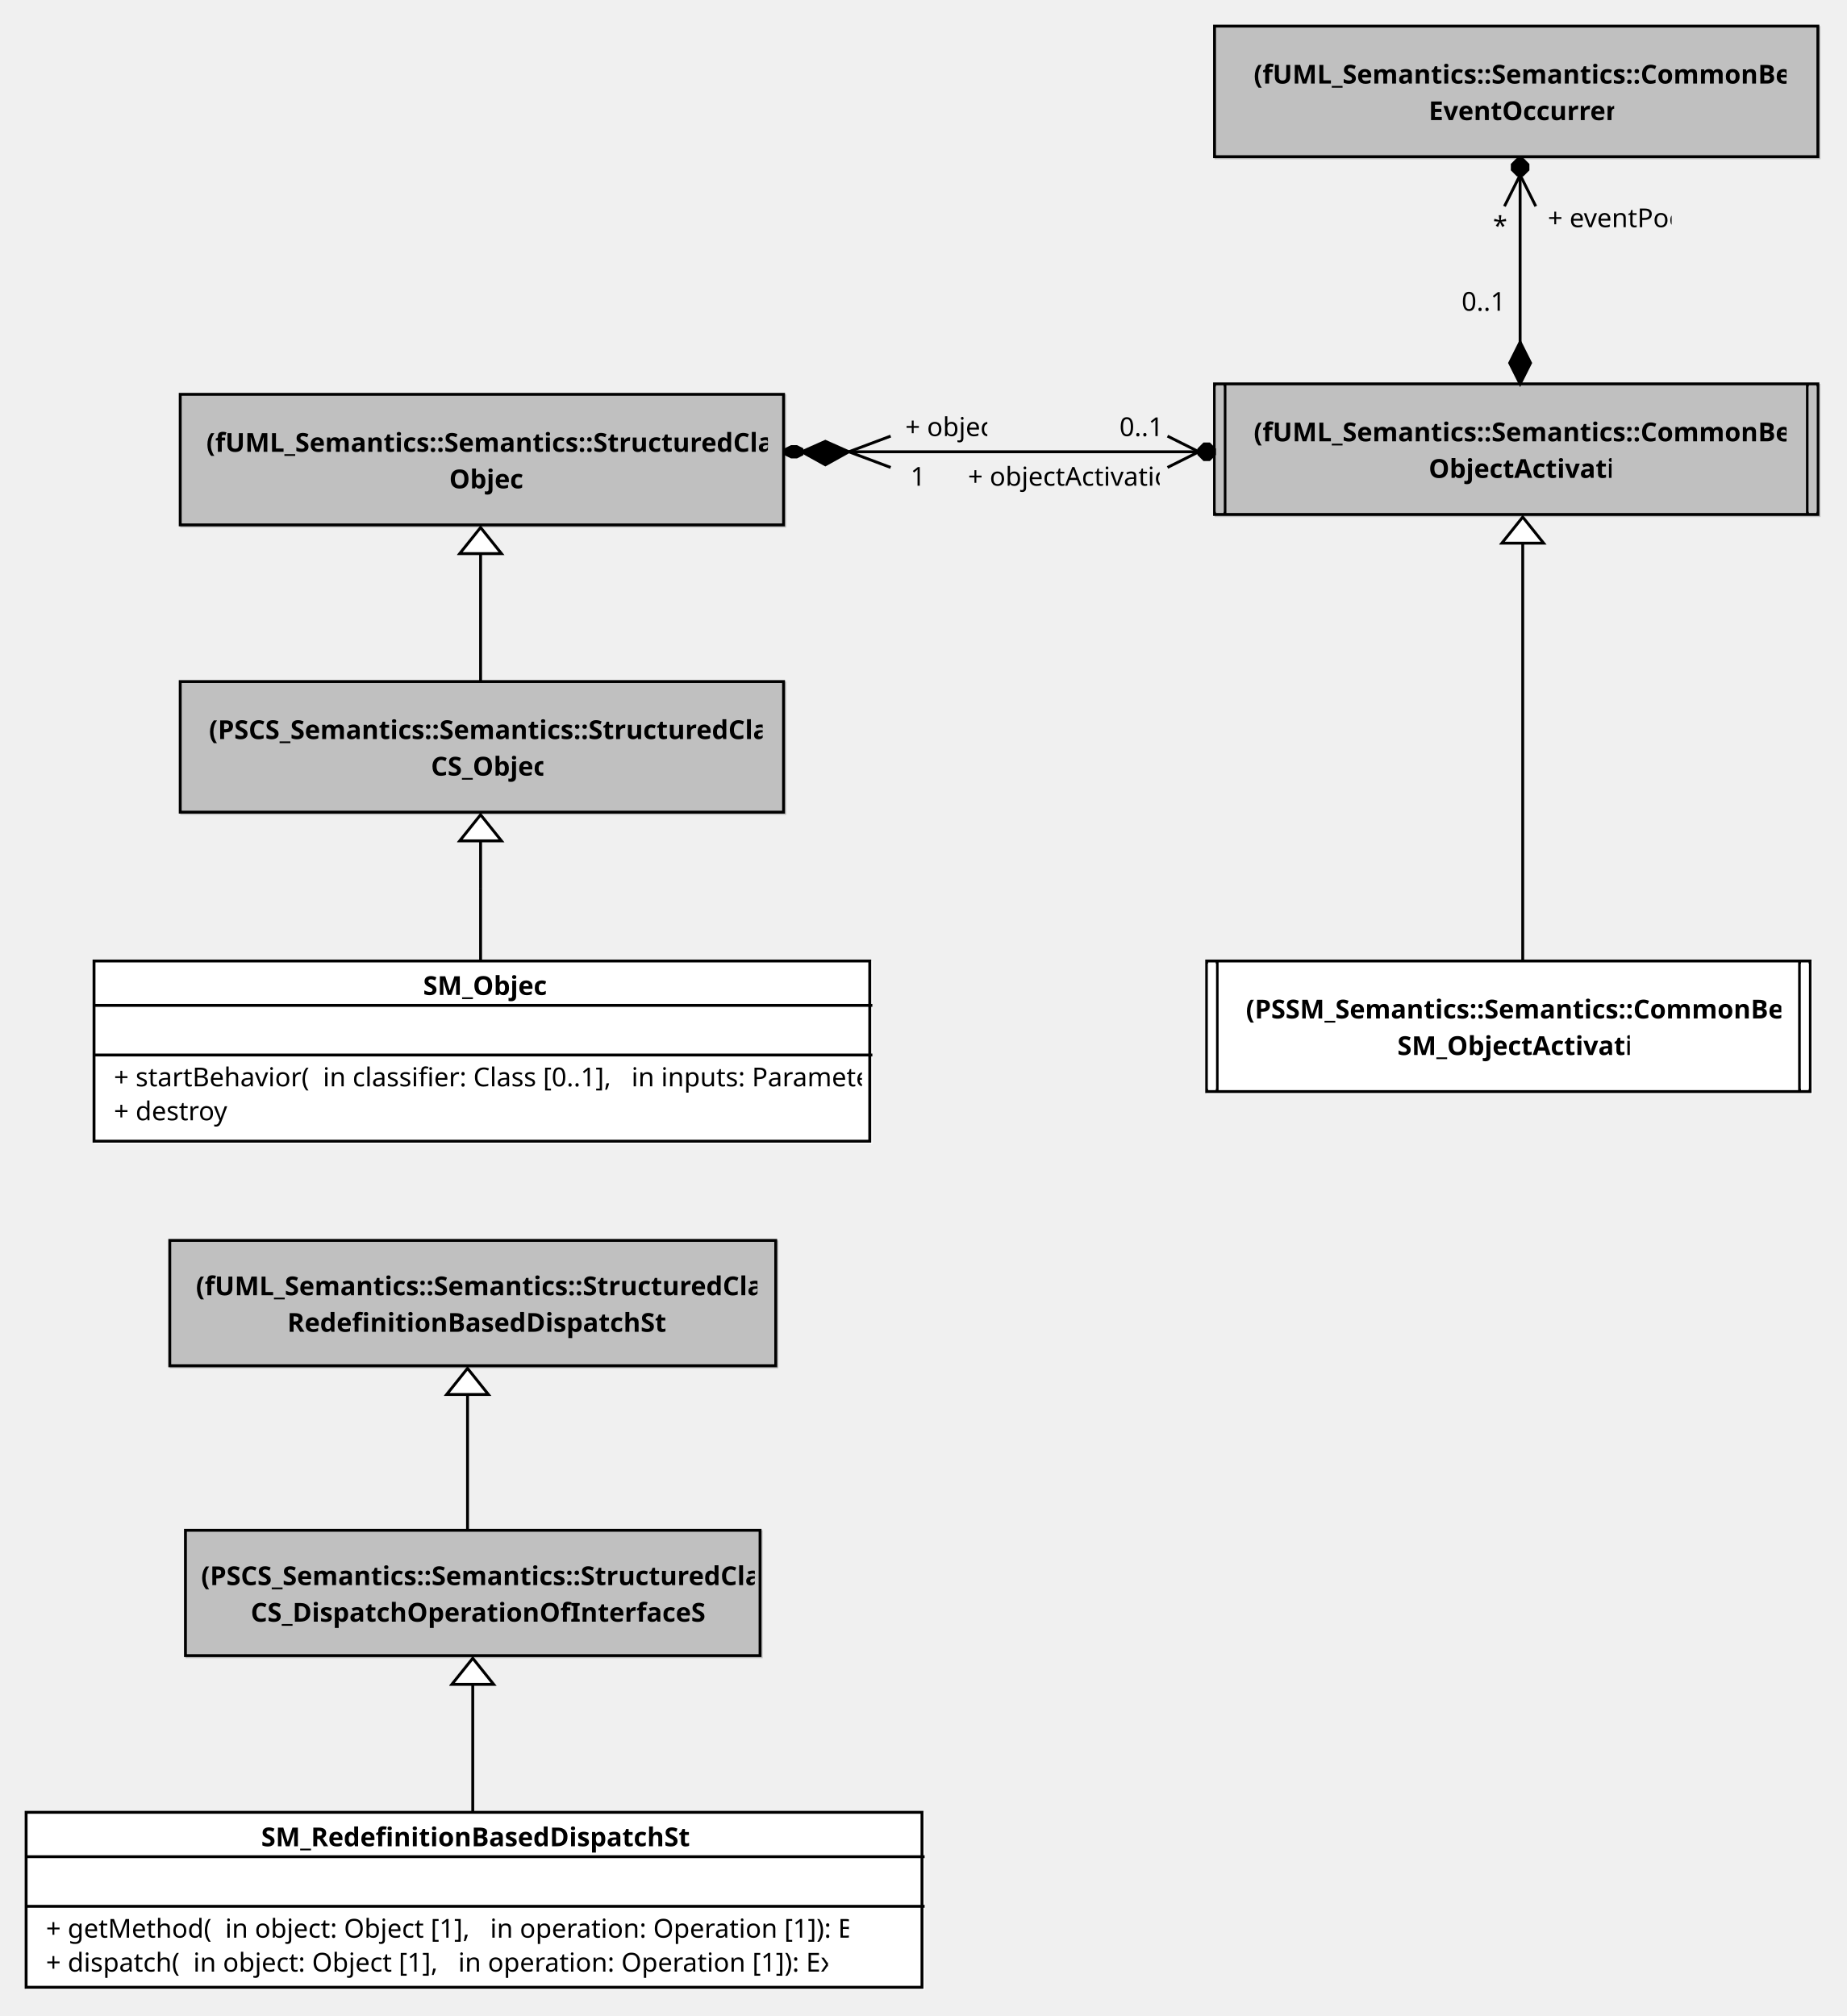
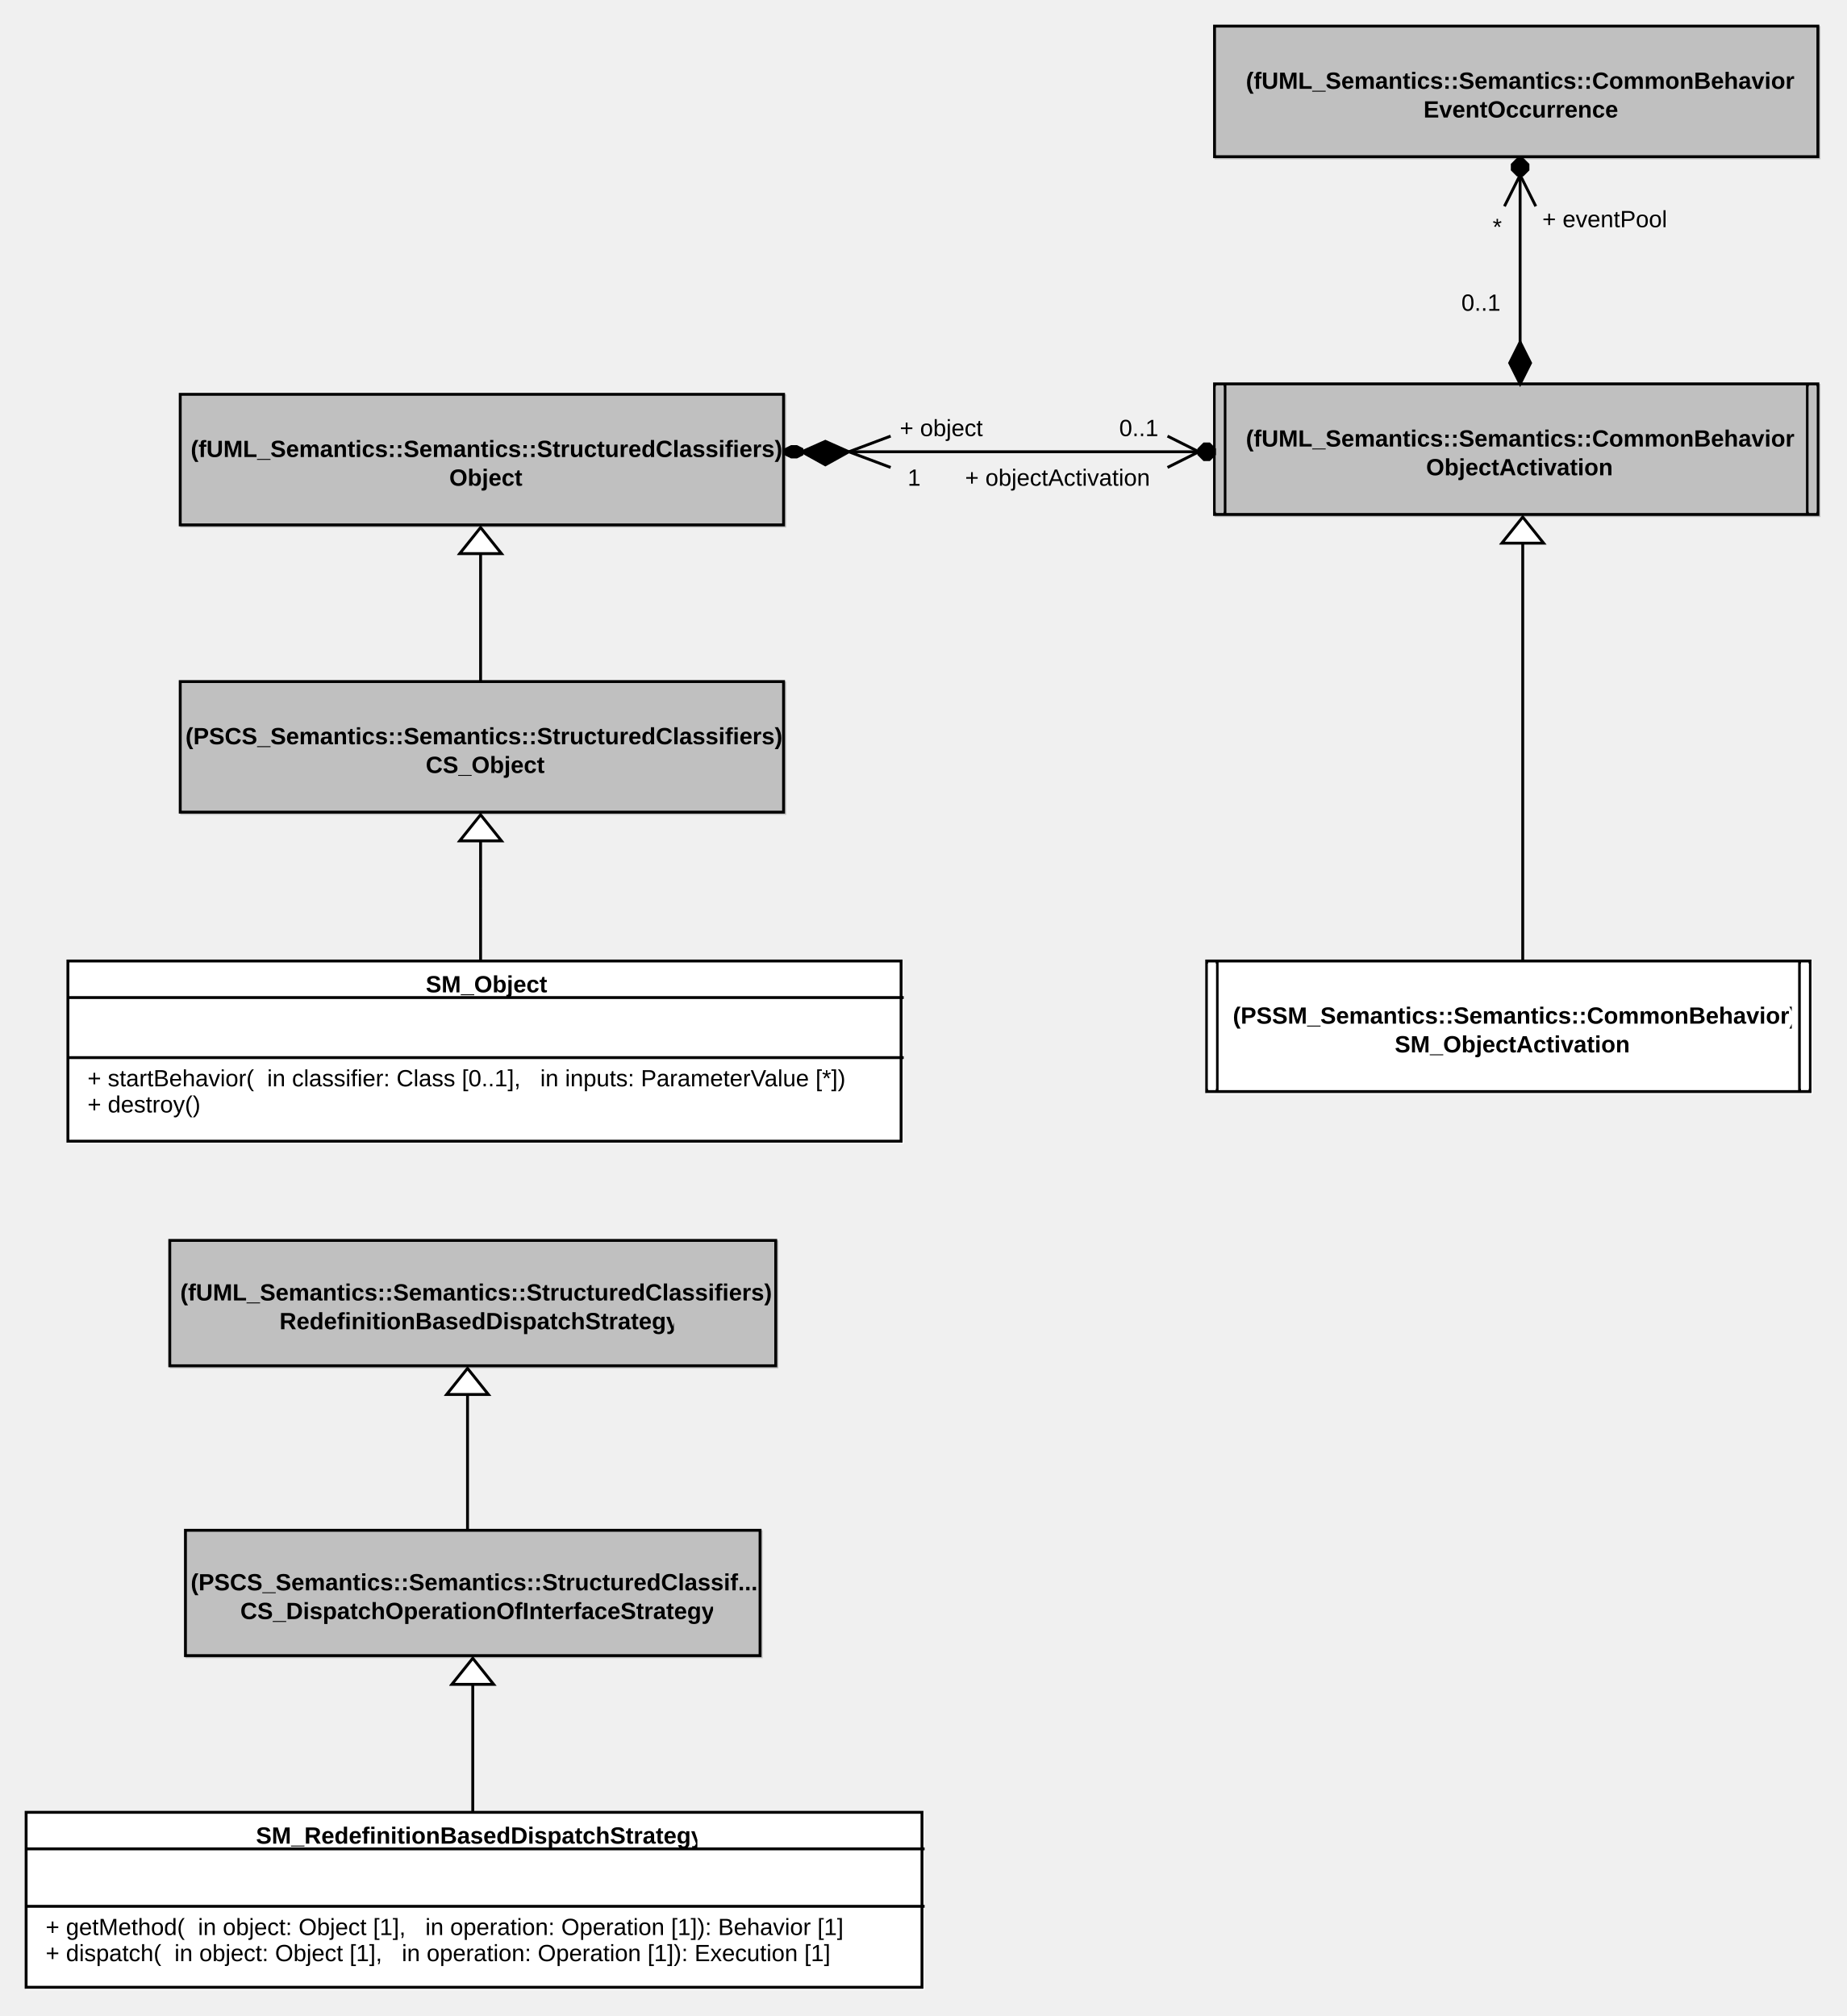
<svg xmlns="http://www.w3.org/2000/svg" stroke-dasharray="none" shape-rendering="auto" font-family="'Dialog'" width="707" text-rendering="auto" fill-opacity="1" contentScriptType="text/ecmascript" color-interpolation="auto" color-rendering="auto" preserveAspectRatio="xMidYMid meet" font-size="12" viewBox="0 0 707 772" fill="black" stroke="black" image-rendering="auto" stroke-miterlimit="10" zoomAndPan="magnify" version="1.0" stroke-linecap="square" stroke-linejoin="miter" contentStyleType="text/css" font-style="normal" height="772" stroke-width="1" stroke-dashoffset="0" font-weight="normal" stroke-opacity="1">
  <defs id="genericDefs" />
  <g>
    <defs id="defs1">
      <clipPath clipPathUnits="userSpaceOnUse" id="clipPath1">
-         <path d="M35 367 L335 367 L335 439 L35 439 L35 367 Z" />
+         <path d="M25 367 L347 367 L347 439 L25 439 L25 367 Z" />
      </clipPath>
      <clipPath clipPathUnits="userSpaceOnUse" id="clipPath2">
-         <path d="M161 370 L209 370 L209 385 L161 385 L161 370 Z" />
+         <path d="M162 370 L210 370 L210 382 L162 382 L162 370 Z" />
      </clipPath>
      <clipPath clipPathUnits="userSpaceOnUse" id="clipPath3">
-         <path d="M35 384 L335 384 L335 404 L35 404 L35 384 Z" />
+         <path d="M25 381 L347 381 L347 405 L25 405 L25 381 Z" />
      </clipPath>
      <clipPath clipPathUnits="userSpaceOnUse" id="clipPath4">
-         <path d="M40 405 L330 405 L330 420 L40 420 L40 405 Z" />
+         <path d="M30 406 L342 406 L342 418 L30 418 L30 406 Z" />
      </clipPath>
      <clipPath clipPathUnits="userSpaceOnUse" id="clipPath5">
-         <path d="M40 418 L87 418 L87 433 L40 433 L40 418 Z" />
+         <path d="M30 416 L80 416 L80 428 L30 428 L30 416 Z" />
      </clipPath>
      <clipPath clipPathUnits="userSpaceOnUse" id="clipPath6">
-         <path d="M35 403 L335 403 L335 438 L35 438 L35 403 Z" />
+         <path d="M25 404 L347 404 L347 439 L25 439 L25 404 Z" />
      </clipPath>
      <clipPath clipPathUnits="userSpaceOnUse" id="clipPath7">
        <path d="M68 260 L302 260 L302 313 L68 313 L68 260 Z" />
      </clipPath>
      <clipPath clipPathUnits="userSpaceOnUse" id="clipPath8">
-         <path d="M79 272 L292 272 L292 287 L79 287 L79 272 Z" />
+         <path d="M70 275 L301 275 L301 287 L70 287 L70 275 Z" />
      </clipPath>
      <clipPath clipPathUnits="userSpaceOnUse" id="clipPath9">
-         <path d="M164 286 L208 286 L208 301 L164 301 L164 286 Z" />
+         <path d="M162 286 L209 286 L209 298 L162 298 L162 286 Z" />
      </clipPath>
      <clipPath clipPathUnits="userSpaceOnUse" id="clipPath10">
        <path d="M68 150 L302 150 L302 203 L68 203 L68 150 Z" />
      </clipPath>
      <clipPath clipPathUnits="userSpaceOnUse" id="clipPath11">
-         <path d="M78 162 L294 162 L294 177 L78 177 L78 162 Z" />
+         <path d="M72 165 L300 165 L300 177 L72 177 L72 165 Z" />
      </clipPath>
      <clipPath clipPathUnits="userSpaceOnUse" id="clipPath12">
-         <path d="M171 176 L200 176 L200 191 L171 191 L171 176 Z" />
+         <path d="M171 176 L201 176 L201 188 L171 188 L171 176 Z" />
      </clipPath>
      <clipPath clipPathUnits="userSpaceOnUse" id="clipPath13">
        <path d="M464 146 L698 146 L698 199 L464 199 L464 146 Z" />
      </clipPath>
      <clipPath clipPathUnits="userSpaceOnUse" id="clipPath14">
-         <path d="M479 158 L684 158 L684 173 L479 173 L479 158 Z" />
+         <path d="M476 161 L687 161 L687 173 L476 173 L476 161 Z" />
      </clipPath>
      <clipPath clipPathUnits="userSpaceOnUse" id="clipPath15">
-         <path d="M546 172 L617 172 L617 187 L546 187 L546 172 Z" />
+         <path d="M545 172 L618 172 L618 184 L545 184 L545 172 Z" />
      </clipPath>
      <clipPath clipPathUnits="userSpaceOnUse" id="clipPath16">
        <path d="M461 367 L695 367 L695 420 L461 420 L461 367 Z" />
      </clipPath>
      <clipPath clipPathUnits="userSpaceOnUse" id="clipPath17">
-         <path d="M476 379 L682 379 L682 394 L476 394 L476 379 Z" />
+         <path d="M471 382 L686 382 L686 394 L471 394 L471 382 Z" />
      </clipPath>
      <clipPath clipPathUnits="userSpaceOnUse" id="clipPath18">
-         <path d="M534 393 L624 393 L624 408 L534 408 L534 393 Z" />
+         <path d="M533 393 L624 393 L624 405 L533 405 L533 393 Z" />
      </clipPath>
      <clipPath clipPathUnits="userSpaceOnUse" id="clipPath19">
        <path d="M464 9 L698 9 L698 62 L464 62 L464 9 Z" />
      </clipPath>
      <clipPath clipPathUnits="userSpaceOnUse" id="clipPath20">
-         <path d="M479 21 L684 21 L684 36 L479 36 L479 21 Z" />
+         <path d="M476 24 L687 24 L687 36 L476 36 L476 24 Z" />
      </clipPath>
      <clipPath clipPathUnits="userSpaceOnUse" id="clipPath21">
-         <path d="M546 35 L618 35 L618 50 L546 50 L546 35 Z" />
+         <path d="M544 35 L620 35 L620 47 L544 47 L544 35 Z" />
      </clipPath>
      <clipPath clipPathUnits="userSpaceOnUse" id="clipPath22">
        <path d="M9 693 L355 693 L355 763 L9 763 L9 693 Z" />
      </clipPath>
      <clipPath clipPathUnits="userSpaceOnUse" id="clipPath23">
-         <path d="M99 696 L264 696 L264 711 L99 711 L99 696 Z" />
+         <path d="M97 696 L267 696 L267 708 L97 708 L97 696 Z" />
      </clipPath>
      <clipPath clipPathUnits="userSpaceOnUse" id="clipPath24">
-         <path d="M9 710 L355 710 L355 730 L9 730 L9 710 Z" />
+         <path d="M9 707 L355 707 L355 730 L9 730 L9 707 Z" />
      </clipPath>
      <clipPath clipPathUnits="userSpaceOnUse" id="clipPath25">
-         <path d="M14 731 L325 731 L325 746 L14 746 L14 731 Z" />
+         <path d="M14 731 L340 731 L340 743 L14 743 L14 731 Z" />
      </clipPath>
      <clipPath clipPathUnits="userSpaceOnUse" id="clipPath26">
-         <path d="M14 744 L317 744 L317 759 L14 759 L14 744 Z" />
+         <path d="M14 741 L337 741 L337 753 L14 753 L14 741 Z" />
      </clipPath>
      <clipPath clipPathUnits="userSpaceOnUse" id="clipPath27">
        <path d="M9 729 L355 729 L355 762 L9 762 L9 729 Z" />
      </clipPath>
      <clipPath clipPathUnits="userSpaceOnUse" id="clipPath28">
        <path d="M70 585 L293 585 L293 636 L70 636 L70 585 Z" />
      </clipPath>
      <clipPath clipPathUnits="userSpaceOnUse" id="clipPath29">
-         <path d="M76 596 L289 596 L289 611 L76 611 L76 596 Z" />
+         <path d="M72 599 L292 599 L292 611 L72 611 L72 599 Z" />
      </clipPath>
      <clipPath clipPathUnits="userSpaceOnUse" id="clipPath30">
-         <path d="M95 610 L270 610 L270 625 L95 625 L95 610 Z" />
+         <path d="M91 610 L273 610 L273 622 L91 622 L91 610 Z" />
      </clipPath>
      <clipPath clipPathUnits="userSpaceOnUse" id="clipPath31">
        <path d="M64 474 L299 474 L299 525 L64 525 L64 474 Z" />
      </clipPath>
      <clipPath clipPathUnits="userSpaceOnUse" id="clipPath32">
-         <path d="M74 485 L290 485 L290 500 L74 500 L74 485 Z" />
+         <path d="M68 488 L296 488 L296 500 L68 500 L68 488 Z" />
      </clipPath>
      <clipPath clipPathUnits="userSpaceOnUse" id="clipPath33">
-         <path d="M109 499 L255 499 L255 514 L109 514 L109 499 Z" />
+         <path d="M106 499 L258 499 L258 511 L106 511 L106 499 Z" />
      </clipPath>
      <clipPath clipPathUnits="userSpaceOnUse" id="clipPath34">
        <path d="M-1 -1 L708 -1 L708 773 L-1 773 L-1 -1 Z" />
      </clipPath>
      <clipPath clipPathUnits="userSpaceOnUse" id="clipPath35">
        <path d="M175 311 L194 311 L194 324 L175 324 L175 311 Z" />
      </clipPath>
      <clipPath clipPathUnits="userSpaceOnUse" id="clipPath36">
        <path d="M175 201 L194 201 L194 214 L175 214 L175 201 Z" />
      </clipPath>
      <clipPath clipPathUnits="userSpaceOnUse" id="clipPath37">
-         <path d="M367 175 L444 175 L444 190 L367 190 L367 175 Z" />
+         <path d="M366 176 L445 176 L445 188 L366 188 L366 176 Z" />
      </clipPath>
      <clipPath clipPathUnits="userSpaceOnUse" id="clipPath38">
-         <path d="M343 156 L378 156 L378 171 L343 171 L343 156 Z" />
+         <path d="M341 157 L379 157 L379 169 L341 169 L341 157 Z" />
      </clipPath>
      <clipPath clipPathUnits="userSpaceOnUse" id="clipPath39">
-         <path d="M425 156 L445 156 L445 171 L425 171 L425 156 Z" />
+         <path d="M425 157 L446 157 L446 169 L425 169 L425 157 Z" />
      </clipPath>
      <clipPath clipPathUnits="userSpaceOnUse" id="clipPath40">
-         <path d="M345 175 L354 175 L354 190 L345 190 L345 175 Z" />
+         <path d="M344 176 L354 176 L354 188 L344 188 L344 176 Z" />
      </clipPath>
      <clipPath clipPathUnits="userSpaceOnUse" id="clipPath41">
        <path d="M446 166 L467 166 L467 181 L446 181 L446 166 Z" />
      </clipPath>
      <clipPath clipPathUnits="userSpaceOnUse" id="clipPath42">
        <path d="M300 166 L343 166 L343 181 L300 181 L300 166 Z" />
      </clipPath>
      <clipPath clipPathUnits="userSpaceOnUse" id="clipPath43">
        <path d="M574 197 L593 197 L593 210 L574 210 L574 197 Z" />
      </clipPath>
      <clipPath clipPathUnits="userSpaceOnUse" id="clipPath44">
-         <path d="M589 76 L640 76 L640 91 L589 91 L589 76 Z" />
+         <path d="M587 77 L641 77 L641 89 L587 89 L587 77 Z" />
      </clipPath>
      <clipPath clipPathUnits="userSpaceOnUse" id="clipPath45">
-         <path d="M568 79 L577 79 L577 94 L568 94 L568 79 Z" />
+         <path d="M568 80 L577 80 L577 92 L568 92 L568 80 Z" />
      </clipPath>
      <clipPath clipPathUnits="userSpaceOnUse" id="clipPath46">
-         <path d="M556 108 L576 108 L576 123 L556 123 L556 108 Z" />
+         <path d="M556 109 L577 109 L577 121 L556 121 L556 109 Z" />
      </clipPath>
      <clipPath clipPathUnits="userSpaceOnUse" id="clipPath47">
        <path d="M575 60 L590 60 L590 81 L575 81 L575 60 Z" />
      </clipPath>
      <clipPath clipPathUnits="userSpaceOnUse" id="clipPath48">
        <path d="M577 130 L588 130 L588 149 L577 149 L577 130 Z" />
      </clipPath>
      <clipPath clipPathUnits="userSpaceOnUse" id="clipPath49">
        <path d="M170 523 L189 523 L189 536 L170 536 L170 523 Z" />
      </clipPath>
      <clipPath clipPathUnits="userSpaceOnUse" id="clipPath50">
        <path d="M172 634 L191 634 L191 647 L172 647 L172 634 Z" />
      </clipPath>
    </defs>
    <g font-size="11" fill="white" stroke-linejoin="round" stroke="white" stroke-width="0" stroke-miterlimit="0">
-       <rect x="36" y="368" clip-path="url(#clipPath1)" width="298" rx="0" ry="0" height="70" stroke="none" />
-     </g>
-     <g font-size="10" font-family="'Calibri'" stroke-linejoin="round" font-weight="bold" stroke-width="0" stroke-miterlimit="0">
-       <text xml:space="preserve" x="162" y="381" clip-path="url(#clipPath2)" stroke="none">SM_Object</text>
+       <rect x="26" y="368" clip-path="url(#clipPath1)" width="320" rx="0" ry="0" height="70" stroke="none" />
+     </g>
+     <g font-size="9" font-family="'Arial'" stroke-linejoin="round" font-weight="bold" stroke-width="0" stroke-miterlimit="0">
+       <text xml:space="preserve" x="163" y="380" clip-path="url(#clipPath2)" stroke="none">SM_Object</text>
    </g>
    <g font-size="11" stroke-width="1.1" stroke-linecap="butt">
-       <line clip-path="url(#clipPath3)" fill="none" x1="36" x2="334" y1="385" y2="385" />
-       <text x="41" font-size="10" y="416" clip-path="url(#clipPath4)" font-family="'Calibri'" stroke="none" xml:space="preserve"> + startBehavior(  in classifier: Class [0..1],   in inputs: ParameterValue [*])</text>
-       <text x="41" font-size="10" y="429" clip-path="url(#clipPath5)" font-family="'Calibri'" stroke="none" xml:space="preserve"> + destroy()</text>
-       <line clip-path="url(#clipPath6)" fill="none" x1="36" x2="334" y1="404" y2="404" />
-       <rect x="36" y="368" clip-path="url(#clipPath1)" fill="none" width="297" rx="0" ry="0" height="69" />
+       <line clip-path="url(#clipPath3)" fill="none" x1="26" x2="346" y1="382" y2="382" />
+       <text x="31" font-size="9" y="416" clip-path="url(#clipPath4)" font-family="'Arial'" stroke="none" xml:space="preserve"> + startBehavior(  in classifier: Class [0..1],   in inputs: ParameterValue [*])</text>
+       <text x="31" font-size="9" y="426" clip-path="url(#clipPath5)" font-family="'Arial'" stroke="none" xml:space="preserve"> + destroy()</text>
+       <line clip-path="url(#clipPath6)" fill="none" x1="26" x2="346" y1="405" y2="405" />
+       <rect x="26" y="368" clip-path="url(#clipPath1)" fill="none" width="319" rx="0" ry="0" height="69" />
      <rect x="69" y="261" clip-path="url(#clipPath7)" fill="silver" width="232" rx="0" ry="0" height="51" stroke="none" />
-       <text x="80" font-size="10" y="283" clip-path="url(#clipPath8)" font-family="'Calibri'" stroke="none" font-weight="bold" xml:space="preserve">(PSCS_Semantics::Semantics::StructuredClassifiers)</text>
-       <text x="165" font-size="10" y="297" clip-path="url(#clipPath9)" font-family="'Calibri'" stroke="none" font-weight="bold" xml:space="preserve">CS_Object</text>
+       <text x="71" font-size="9" y="285" clip-path="url(#clipPath8)" font-family="'Arial'" stroke="none" font-weight="bold" xml:space="preserve">(PSCS_Semantics::Semantics::StructuredClassifiers)</text>
+       <text x="163" font-size="9" y="296" clip-path="url(#clipPath9)" font-family="'Arial'" stroke="none" font-weight="bold" xml:space="preserve">CS_Object</text>
      <rect x="69" y="261" clip-path="url(#clipPath7)" fill="none" width="231" rx="0" ry="0" height="50" />
      <rect x="69" y="151" clip-path="url(#clipPath10)" fill="silver" width="232" rx="0" ry="0" height="51" stroke="none" />
-       <text x="79" font-size="10" y="173" clip-path="url(#clipPath11)" font-family="'Calibri'" stroke="none" font-weight="bold" xml:space="preserve">(fUML_Semantics::Semantics::StructuredClassifiers)</text>
-       <text x="172" font-size="10" y="187" clip-path="url(#clipPath12)" font-family="'Calibri'" stroke="none" font-weight="bold" xml:space="preserve">Object</text>
+       <text x="73" font-size="9" y="175" clip-path="url(#clipPath11)" font-family="'Arial'" stroke="none" font-weight="bold" xml:space="preserve">(fUML_Semantics::Semantics::StructuredClassifiers)</text>
+       <text x="172" font-size="9" y="186" clip-path="url(#clipPath12)" font-family="'Arial'" stroke="none" font-weight="bold" xml:space="preserve">Object</text>
      <rect x="69" y="151" clip-path="url(#clipPath10)" fill="none" width="231" rx="0" ry="0" height="50" />
      <rect x="465" y="147" clip-path="url(#clipPath13)" fill="silver" width="232" rx="0" ry="0" height="51" stroke="none" />
-       <text x="480" font-size="10" y="169" clip-path="url(#clipPath14)" font-family="'Calibri'" stroke="none" font-weight="bold" xml:space="preserve">(fUML_Semantics::Semantics::CommonBehavior)</text>
-       <text x="547" font-size="10" y="183" clip-path="url(#clipPath15)" font-family="'Calibri'" stroke="none" font-weight="bold" xml:space="preserve">ObjectActivation</text>
+       <text x="477" font-size="9" y="171" clip-path="url(#clipPath14)" font-family="'Arial'" stroke="none" font-weight="bold" xml:space="preserve">(fUML_Semantics::Semantics::CommonBehavior)</text>
+       <text x="546" font-size="9" y="182" clip-path="url(#clipPath15)" font-family="'Arial'" stroke="none" font-weight="bold" xml:space="preserve">ObjectActivation</text>
      <rect x="465" y="147" clip-path="url(#clipPath13)" fill="none" width="231" rx="0" ry="0" height="50" />
      <line clip-path="url(#clipPath13)" fill="none" x1="469" x2="469" y1="147" y2="197" />
      <line clip-path="url(#clipPath13)" fill="none" x1="692" x2="692" y1="147" y2="197" />
      <line clip-path="url(#clipPath13)" fill="none" x1="467" x2="467" y1="148" y2="196" stroke="silver" stroke-width="3.1" />
      <line clip-path="url(#clipPath13)" fill="none" x1="694" x2="694" y1="148" y2="196" stroke="silver" stroke-width="3.1" />
      <rect x="462" y="368" clip-path="url(#clipPath16)" fill="white" width="232" rx="0" ry="0" height="51" stroke="none" stroke-width="3.1" />
    </g>
-     <g stroke-width="3.1" font-size="10" font-family="'Calibri'" font-weight="bold" stroke-linecap="butt">
-       <text xml:space="preserve" x="477" y="390" clip-path="url(#clipPath17)" stroke="none">(PSSM_Semantics::Semantics::CommonBehavior)</text>
-       <text xml:space="preserve" x="535" y="404" clip-path="url(#clipPath18)" stroke="none">SM_ObjectActivation</text>
+     <g stroke-width="3.1" font-size="9" font-family="'Arial'" font-weight="bold" stroke-linecap="butt">
+       <text xml:space="preserve" x="472" y="392" clip-path="url(#clipPath17)" stroke="none">(PSSM_Semantics::Semantics::CommonBehavior)</text>
+       <text xml:space="preserve" x="534" y="403" clip-path="url(#clipPath18)" stroke="none">SM_ObjectActivation</text>
    </g>
    <g font-size="11" stroke-width="1.1" stroke-linecap="butt">
      <rect x="462" y="368" clip-path="url(#clipPath16)" fill="none" width="231" rx="0" ry="0" height="50" />
      <line clip-path="url(#clipPath16)" fill="none" x1="466" x2="466" y1="368" y2="418" />
      <line clip-path="url(#clipPath16)" fill="none" x1="689" x2="689" y1="368" y2="418" />
      <line clip-path="url(#clipPath16)" fill="none" x1="464" x2="464" y1="369" y2="417" stroke="white" stroke-width="3.1" />
      <line clip-path="url(#clipPath16)" fill="none" x1="691" x2="691" y1="369" y2="417" stroke="white" stroke-width="3.1" />
      <rect x="465" y="10" clip-path="url(#clipPath19)" fill="silver" width="232" rx="0" ry="0" height="51" stroke="none" stroke-width="3.1" />
    </g>
-     <g stroke-width="3.1" font-size="10" font-family="'Calibri'" font-weight="bold" stroke-linecap="butt">
-       <text xml:space="preserve" x="480" y="32" clip-path="url(#clipPath20)" stroke="none">(fUML_Semantics::Semantics::CommonBehavior)</text>
-       <text xml:space="preserve" x="547" y="46" clip-path="url(#clipPath21)" stroke="none">EventOccurrence</text>
+     <g stroke-width="3.1" font-size="9" font-family="'Arial'" font-weight="bold" stroke-linecap="butt">
+       <text xml:space="preserve" x="477" y="34" clip-path="url(#clipPath20)" stroke="none">(fUML_Semantics::Semantics::CommonBehavior)</text>
+       <text xml:space="preserve" x="545" y="45" clip-path="url(#clipPath21)" stroke="none">EventOccurrence</text>
    </g>
    <g font-size="11" stroke-width="1.1" stroke-linecap="butt">
      <rect x="465" y="10" clip-path="url(#clipPath19)" fill="none" width="231" rx="0" ry="0" height="50" />
      <rect x="10" y="694" clip-path="url(#clipPath22)" fill="white" width="344" rx="0" ry="0" height="68" stroke="none" />
-       <text x="100" font-size="10" y="707" clip-path="url(#clipPath23)" font-family="'Calibri'" stroke="none" font-weight="bold" xml:space="preserve">SM_RedefinitionBasedDispatchStrategy</text>
-       <line clip-path="url(#clipPath24)" fill="none" x1="10" x2="354" y1="711" y2="711" />
-       <text x="15" font-size="10" y="742" clip-path="url(#clipPath25)" font-family="'Calibri'" stroke="none" xml:space="preserve"> + getMethod(  in object: Object [1],   in operation: Operation [1]): Behavior [1]</text>
-       <text x="15" font-size="10" y="755" clip-path="url(#clipPath26)" font-family="'Calibri'" stroke="none" xml:space="preserve"> + dispatch(  in object: Object [1],   in operation: Operation [1]): Execution [1]</text>
+       <text x="98" font-size="9" y="706" clip-path="url(#clipPath23)" font-family="'Arial'" stroke="none" font-weight="bold" xml:space="preserve">SM_RedefinitionBasedDispatchStrategy</text>
+       <line clip-path="url(#clipPath24)" fill="none" x1="10" x2="354" y1="708" y2="708" />
+       <text x="15" font-size="9" y="741" clip-path="url(#clipPath25)" font-family="'Arial'" stroke="none" xml:space="preserve"> + getMethod(  in object: Object [1],   in operation: Operation [1]): Behavior [1]</text>
+       <text x="15" font-size="9" y="751" clip-path="url(#clipPath26)" font-family="'Arial'" stroke="none" xml:space="preserve"> + dispatch(  in object: Object [1],   in operation: Operation [1]): Execution [1]</text>
      <line clip-path="url(#clipPath27)" fill="none" x1="10" x2="354" y1="730" y2="730" />
      <rect x="10" y="694" clip-path="url(#clipPath22)" fill="none" width="343" rx="0" ry="0" height="67" />
      <rect x="71" y="586" clip-path="url(#clipPath28)" fill="silver" width="221" rx="0" ry="0" height="49" stroke="none" />
-       <text x="77" font-size="10" y="607" clip-path="url(#clipPath29)" font-family="'Calibri'" stroke="none" font-weight="bold" xml:space="preserve">(PSCS_Semantics::Semantics::StructuredClassifiers)</text>
-       <text x="96" font-size="10" y="621" clip-path="url(#clipPath30)" font-family="'Calibri'" stroke="none" font-weight="bold" xml:space="preserve">CS_DispatchOperationOfInterfaceStrategy</text>
+       <text x="73" font-size="9" y="609" clip-path="url(#clipPath29)" font-family="'Arial'" stroke="none" font-weight="bold" xml:space="preserve">(PSCS_Semantics::Semantics::StructuredClassif...</text>
+       <text x="92" font-size="9" y="620" clip-path="url(#clipPath30)" font-family="'Arial'" stroke="none" font-weight="bold" xml:space="preserve">CS_DispatchOperationOfInterfaceStrategy</text>
      <rect x="71" y="586" clip-path="url(#clipPath28)" fill="none" width="220" rx="0" ry="0" height="48" />
      <rect x="65" y="475" clip-path="url(#clipPath31)" fill="silver" width="233" rx="0" ry="0" height="49" stroke="none" />
-       <text x="75" font-size="10" y="496" clip-path="url(#clipPath32)" font-family="'Calibri'" stroke="none" font-weight="bold" xml:space="preserve">(fUML_Semantics::Semantics::StructuredClassifiers)</text>
-       <text x="110" font-size="10" y="510" clip-path="url(#clipPath33)" font-family="'Calibri'" stroke="none" font-weight="bold" xml:space="preserve">RedefinitionBasedDispatchStrategy</text>
+       <text x="69" font-size="9" y="498" clip-path="url(#clipPath32)" font-family="'Arial'" stroke="none" font-weight="bold" xml:space="preserve">(fUML_Semantics::Semantics::StructuredClassifiers)</text>
+       <text x="107" font-size="9" y="509" clip-path="url(#clipPath33)" font-family="'Arial'" stroke="none" font-weight="bold" xml:space="preserve">RedefinitionBasedDispatchStrategy</text>
      <rect x="65" y="475" clip-path="url(#clipPath31)" fill="none" width="232" rx="0" ry="0" height="48" />
      <line clip-path="url(#clipPath34)" fill="none" text-rendering="optimizeLegibility" x1="184" x2="184" y1="368" y2="340" />
      <line clip-path="url(#clipPath34)" fill="none" text-rendering="optimizeLegibility" x1="184" x2="184" y1="340" y2="312" />
    </g>
-     <g stroke-linecap="butt" font-size="10" fill="white" text-rendering="optimizeLegibility" font-family="'Calibri'" stroke="white" stroke-width="1.1">
+     <g stroke-linecap="butt" font-size="9" fill="white" text-rendering="optimizeLegibility" font-family="'Arial'" stroke="white" stroke-width="1.1">
      <polygon clip-path="url(#clipPath35)" points=" 184 312 192 322 176 322" stroke="none" />
      <polygon fill="none" clip-path="url(#clipPath35)" points=" 184 312 192 322 176 322" stroke="black" />
      <line clip-path="url(#clipPath34)" fill="none" x1="184" x2="184" y1="261" y2="202" stroke="black" />
      <polygon clip-path="url(#clipPath36)" points=" 184 202 192 212 176 212" stroke="none" />
      <polygon fill="none" clip-path="url(#clipPath36)" points=" 184 202 192 212 176 212" stroke="black" />
      <line clip-path="url(#clipPath34)" fill="none" x1="465" x2="301" y1="173" y2="173" stroke="black" />
-       <text x="368" y="186" clip-path="url(#clipPath37)" fill="black" stroke="none" xml:space="preserve"> + objectActivation</text>
-       <text x="344" y="167" clip-path="url(#clipPath38)" fill="black" stroke="none" xml:space="preserve"> + object</text>
+       <text x="367" y="186" clip-path="url(#clipPath37)" fill="black" stroke="none" xml:space="preserve"> + objectActivation</text>
+       <text x="342" y="167" clip-path="url(#clipPath38)" fill="black" stroke="none" xml:space="preserve"> + object</text>
      <text x="426" y="167" clip-path="url(#clipPath39)" fill="black" stroke="none" xml:space="preserve"> 0..1</text>
-       <text x="346" y="186" clip-path="url(#clipPath40)" fill="black" stroke="none" xml:space="preserve"> 1</text>
+       <text x="345" y="186" clip-path="url(#clipPath40)" fill="black" stroke="none" xml:space="preserve"> 1</text>
      <polygon fill="black" clip-path="url(#clipPath41)" points=" 465 174 463 176 461 176 459 174 459 173 447 179 459 173 447 167 459 173 459 172 461 170 463 170 465 172" stroke="none" />
      <polygon fill="none" clip-path="url(#clipPath41)" points=" 465 174 463 176 461 176 459 174 459 173 447 179 459 173 447 167 459 173 459 172 461 170 463 170 465 172" stroke="black" />
      <polygon fill="black" clip-path="url(#clipPath42)" points=" 301 172 303 171 305 171 307 172 307 173 316 169 325 173 341 167 325 173 341 179 325 173 316 178 307 173 307 174 305 175 303 175 301 174" stroke="none" />
      <polygon fill="none" clip-path="url(#clipPath42)" points=" 301 172 303 171 305 171 307 172 307 173 316 169 325 173 341 167 325 173 341 179 325 173 316 178 307 173 307 174 305 175 303 175 301 174" stroke="black" />
      <line clip-path="url(#clipPath34)" fill="none" x1="583" x2="583" y1="368" y2="198" stroke="black" />
      <polygon clip-path="url(#clipPath43)" points=" 583 198 591 208 575 208" stroke="none" />
      <polygon fill="none" clip-path="url(#clipPath43)" points=" 583 198 591 208 575 208" stroke="black" />
      <line clip-path="url(#clipPath34)" fill="none" x1="582" x2="582" y1="61" y2="147" stroke="black" />
-       <text x="590" y="87" clip-path="url(#clipPath44)" fill="black" stroke="none" xml:space="preserve"> + eventPool</text>
+       <text x="588" y="87" clip-path="url(#clipPath44)" fill="black" stroke="none" xml:space="preserve"> + eventPool</text>
      <text x="569" y="90" clip-path="url(#clipPath45)" fill="black" stroke="none" xml:space="preserve"> *</text>
      <text x="557" y="119" clip-path="url(#clipPath46)" fill="black" stroke="none" xml:space="preserve"> 0..1</text>
      <polygon fill="black" clip-path="url(#clipPath47)" points=" 583 61 585 63 585 65 583 67 582 67 588 79 582 67 576 79 582 67 581 67 579 65 579 63 581 61" stroke="none" />
      <polygon fill="none" clip-path="url(#clipPath47)" points=" 583 61 585 63 585 65 583 67 582 67 588 79 582 67 576 79 582 67 581 67 579 65 579 63 581 61" stroke="black" />
      <polygon fill="black" clip-path="url(#clipPath48)" points=" 582 147 578 139 582 131 586 139" stroke="none" />
      <polygon fill="none" clip-path="url(#clipPath48)" points=" 582 147 578 139 582 131 586 139" stroke="black" />
      <line clip-path="url(#clipPath34)" fill="none" x1="179" x2="179" y1="586" y2="524" stroke="black" />
      <polygon clip-path="url(#clipPath49)" points=" 179 524 187 534 171 534" stroke="none" />
      <polygon fill="none" clip-path="url(#clipPath49)" points=" 179 524 187 534 171 534" stroke="black" />
      <line clip-path="url(#clipPath34)" fill="none" x1="181" x2="181" y1="694" y2="635" stroke="black" />
      <polygon clip-path="url(#clipPath50)" points=" 181 635 189 645 173 645" stroke="none" />
      <polygon fill="none" clip-path="url(#clipPath50)" points=" 181 635 189 645 173 645" stroke="black" />
    </g>
  </g>
</svg>
